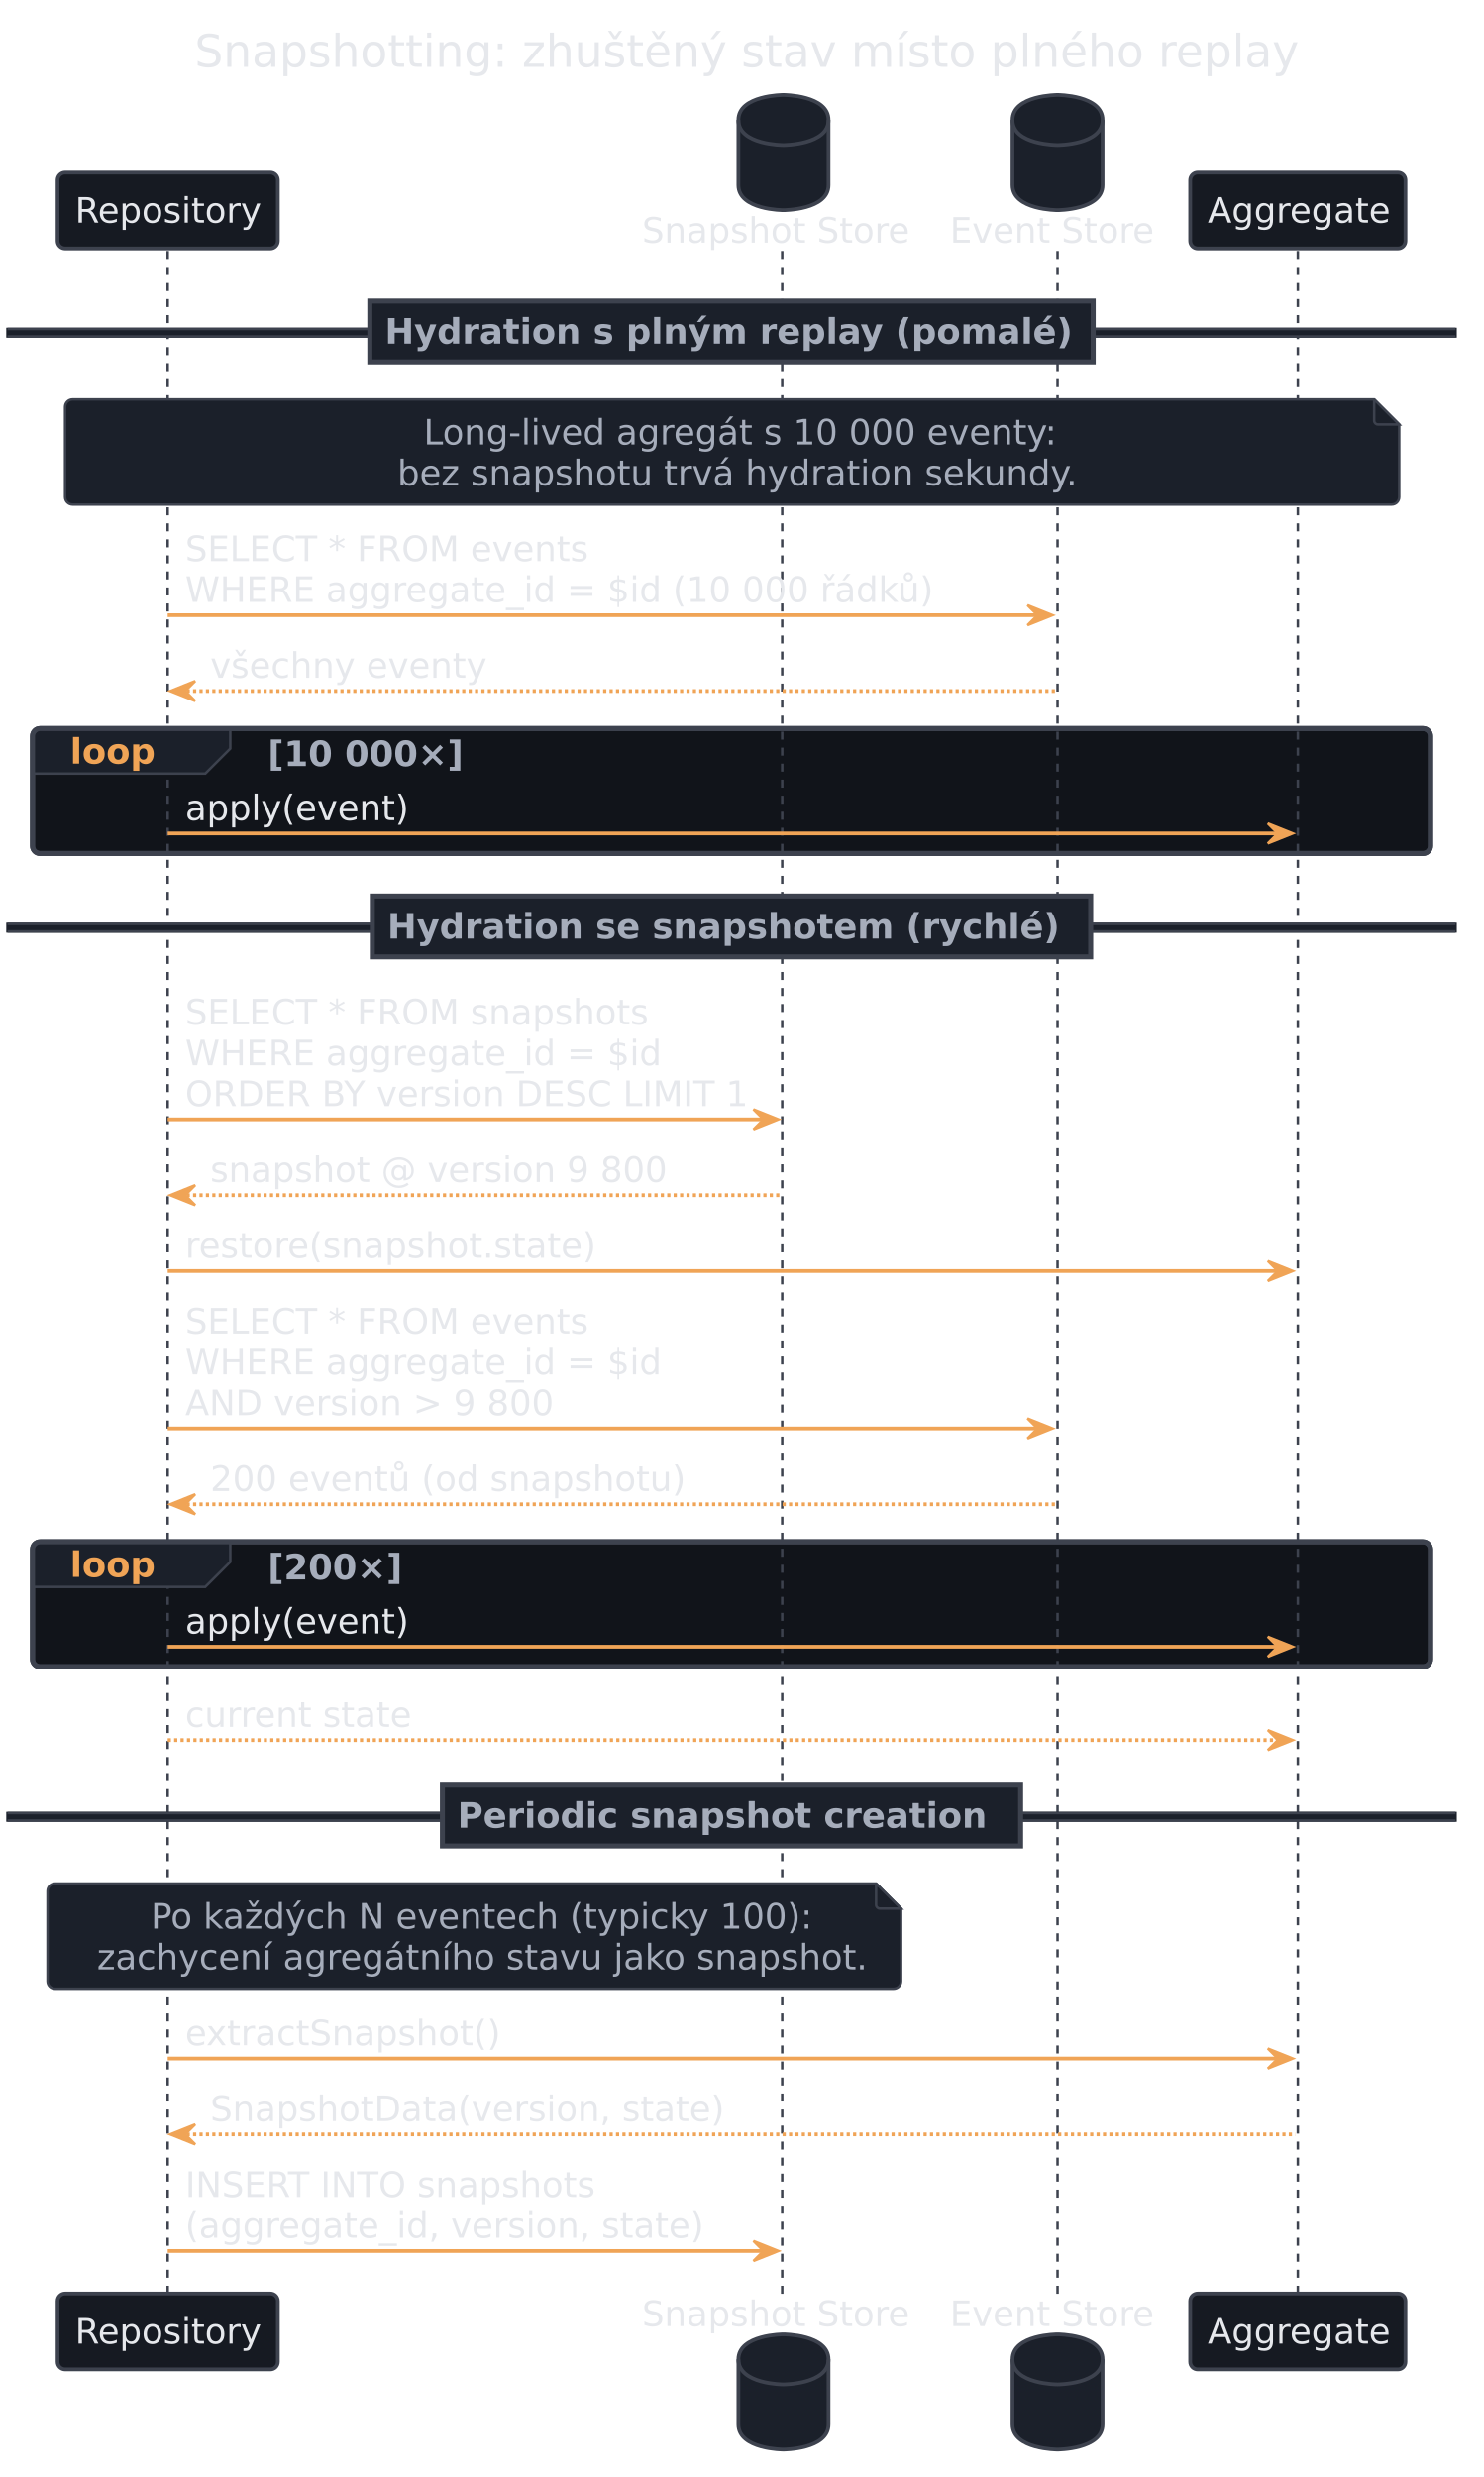
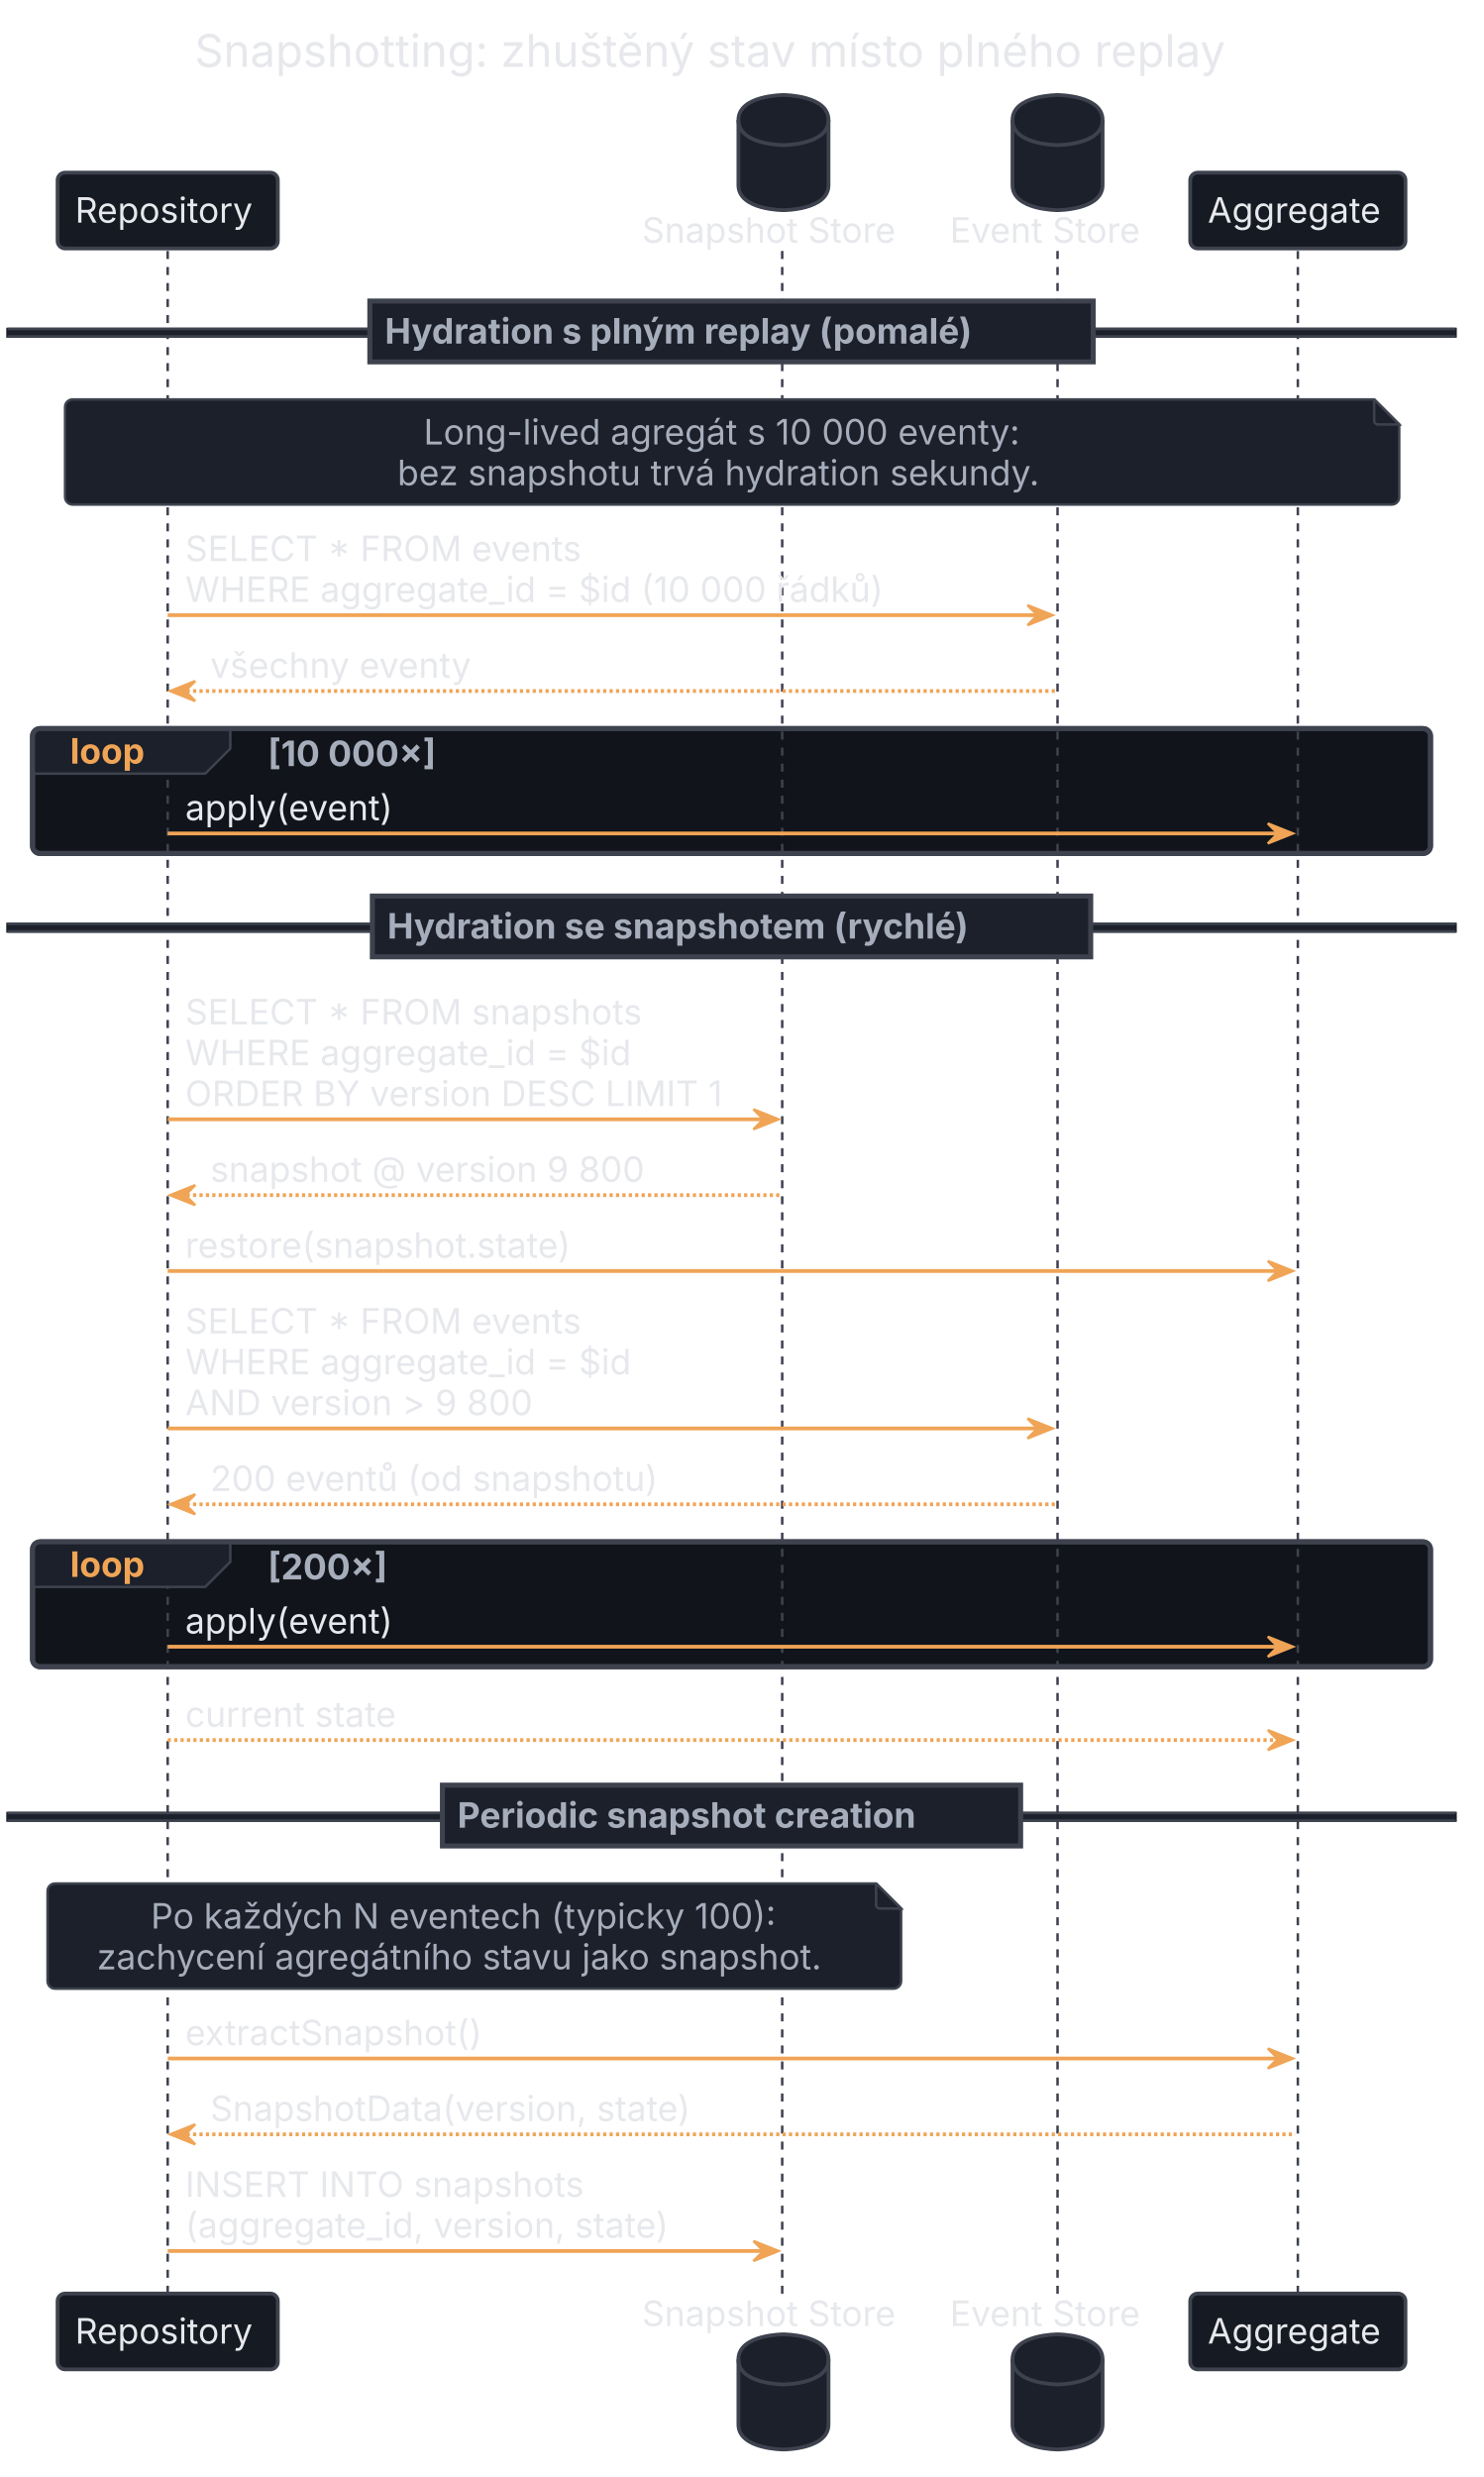
<svg xmlns="http://www.w3.org/2000/svg" contentScriptType="application/ecmascript" contentStyleType="text/css" height="1546.875px" preserveAspectRatio="none" style="width:926px;height:1546px;background:#11141A;" version="1.1" viewBox="0 0 926 1546" width="926.562px" zoomAndPan="magnify">
  <defs />
  <g>
-     <text fill="#E6E8EC" font-family="DejaVu Sans" font-size="28.125" lengthAdjust="spacingAndGlyphs" textLength="670.312" x="121.484" y="41.731">Snapshotting: zhuštěný stav místo plného replay</text>
+     <text fill="#E6E8EC" font-family="Inter, ui-sans-serif, system-ui, -apple-system, sans-serif" font-size="28.125" lengthAdjust="spacingAndGlyphs" textLength="670.312" x="121.484" y="41.731">Snapshotting: zhuštěný stav místo plného replay</text>
    <rect fill="#11141A" height="77.954" rx="4.688" ry="4.688" style="stroke: #3D424E; stroke-width: 3.125;" width="872.656" x="20.312" y="454.736" />
    <rect fill="#11141A" height="77.954" rx="4.688" ry="4.688" style="stroke: #3D424E; stroke-width: 3.125;" width="872.656" x="20.312" y="962.329" />
    <line style="stroke: #3D424E; stroke-width: 1.562; stroke-dasharray: 5.0,5.0;" x1="104.688" x2="104.688" y1="156.641" y2="1433.057" />
    <line style="stroke: #3D424E; stroke-width: 1.562; stroke-dasharray: 5.0,5.0;" x1="488.281" x2="488.281" y1="156.641" y2="1433.057" />
    <line style="stroke: #3D424E; stroke-width: 1.562; stroke-dasharray: 5.0,5.0;" x1="660.156" x2="660.156" y1="156.641" y2="1433.057" />
    <line style="stroke: #3D424E; stroke-width: 1.562; stroke-dasharray: 5.0,5.0;" x1="810.156" x2="810.156" y1="156.641" y2="1433.057" />
    <rect fill="#161A22" height="47.339" rx="4.688" ry="4.688" style="stroke: #3D424E; stroke-width: 2.344;" width="137.5" x="35.938" y="107.739" />
-     <text fill="#E6E8EC" font-family="DejaVu Sans" font-size="21.875" lengthAdjust="spacingAndGlyphs" textLength="115.625" x="46.875" y="138.982">Repository</text>
+     <text fill="#E6E8EC" font-family="Inter, ui-sans-serif, system-ui, -apple-system, sans-serif" font-size="21.875" lengthAdjust="spacingAndGlyphs" textLength="115.625" x="46.875" y="138.982">Repository</text>
    <rect fill="#161A22" height="47.339" rx="4.688" ry="4.688" style="stroke: #3D424E; stroke-width: 2.344;" width="137.5" x="35.938" y="1431.494" />
-     <text fill="#E6E8EC" font-family="DejaVu Sans" font-size="21.875" lengthAdjust="spacingAndGlyphs" textLength="115.625" x="46.875" y="1462.736">Repository</text>
-     <text fill="#E6E8EC" font-family="DejaVu Sans" font-size="21.875" lengthAdjust="spacingAndGlyphs" textLength="167.188" x="400.781" y="151.482">Snapshot Store</text>
+     <text fill="#E6E8EC" font-family="Inter, ui-sans-serif, system-ui, -apple-system, sans-serif" font-size="21.875" lengthAdjust="spacingAndGlyphs" textLength="115.625" x="46.875" y="1462.736">Repository</text>
+     <text fill="#E6E8EC" font-family="Inter, ui-sans-serif, system-ui, -apple-system, sans-serif" font-size="21.875" lengthAdjust="spacingAndGlyphs" textLength="167.188" x="400.781" y="151.482">Snapshot Store</text>
    <path d="M460.938,74.927 C460.938,59.302 489.062,59.302 489.062,59.302 C489.062,59.302 517.188,59.302 517.188,74.927 L517.188,115.552 C517.188,131.177 489.062,131.177 489.062,131.177 C489.062,131.177 460.938,131.177 460.938,115.552 L460.938,74.927 " fill="#1B202A" style="stroke: #3D424E; stroke-width: 2.344;" />
    <path d="M460.938,74.927 C460.938,90.552 489.062,90.552 489.062,90.552 C489.062,90.552 517.188,90.552 517.188,74.927 " fill="none" style="stroke: #3D424E; stroke-width: 2.344;" />
-     <text fill="#E6E8EC" font-family="DejaVu Sans" font-size="21.875" lengthAdjust="spacingAndGlyphs" textLength="167.188" x="400.781" y="1451.799">Snapshot Store</text>
+     <text fill="#E6E8EC" font-family="Inter, ui-sans-serif, system-ui, -apple-system, sans-serif" font-size="21.875" lengthAdjust="spacingAndGlyphs" textLength="167.188" x="400.781" y="1451.799">Snapshot Store</text>
    <path d="M460.938,1472.583 C460.938,1456.958 489.062,1456.958 489.062,1456.958 C489.062,1456.958 517.188,1456.958 517.188,1472.583 L517.188,1513.208 C517.188,1528.833 489.062,1528.833 489.062,1528.833 C489.062,1528.833 460.938,1528.833 460.938,1513.208 L460.938,1472.583 " fill="#1B202A" style="stroke: #3D424E; stroke-width: 2.344;" />
    <path d="M460.938,1472.583 C460.938,1488.208 489.062,1488.208 489.062,1488.208 C489.062,1488.208 517.188,1488.208 517.188,1472.583 " fill="none" style="stroke: #3D424E; stroke-width: 2.344;" />
-     <text fill="#E6E8EC" font-family="DejaVu Sans" font-size="21.875" lengthAdjust="spacingAndGlyphs" textLength="125" x="592.969" y="151.482">Event Store</text>
+     <text fill="#E6E8EC" font-family="Inter, ui-sans-serif, system-ui, -apple-system, sans-serif" font-size="21.875" lengthAdjust="spacingAndGlyphs" textLength="125" x="592.969" y="151.482">Event Store</text>
    <path d="M632.031,74.927 C632.031,59.302 660.156,59.302 660.156,59.302 C660.156,59.302 688.281,59.302 688.281,74.927 L688.281,115.552 C688.281,131.177 660.156,131.177 660.156,131.177 C660.156,131.177 632.031,131.177 632.031,115.552 L632.031,74.927 " fill="#1B202A" style="stroke: #3D424E; stroke-width: 2.344;" />
    <path d="M632.031,74.927 C632.031,90.552 660.156,90.552 660.156,90.552 C660.156,90.552 688.281,90.552 688.281,74.927 " fill="none" style="stroke: #3D424E; stroke-width: 2.344;" />
-     <text fill="#E6E8EC" font-family="DejaVu Sans" font-size="21.875" lengthAdjust="spacingAndGlyphs" textLength="125" x="592.969" y="1451.799">Event Store</text>
+     <text fill="#E6E8EC" font-family="Inter, ui-sans-serif, system-ui, -apple-system, sans-serif" font-size="21.875" lengthAdjust="spacingAndGlyphs" textLength="125" x="592.969" y="1451.799">Event Store</text>
    <path d="M632.031,1472.583 C632.031,1456.958 660.156,1456.958 660.156,1456.958 C660.156,1456.958 688.281,1456.958 688.281,1472.583 L688.281,1513.208 C688.281,1528.833 660.156,1528.833 660.156,1528.833 C660.156,1528.833 632.031,1528.833 632.031,1513.208 L632.031,1472.583 " fill="#1B202A" style="stroke: #3D424E; stroke-width: 2.344;" />
    <path d="M632.031,1472.583 C632.031,1488.208 660.156,1488.208 660.156,1488.208 C660.156,1488.208 688.281,1488.208 688.281,1472.583 " fill="none" style="stroke: #3D424E; stroke-width: 2.344;" />
    <rect fill="#161A22" height="47.339" rx="4.688" ry="4.688" style="stroke: #3D424E; stroke-width: 2.344;" width="134.375" x="742.969" y="107.739" />
-     <text fill="#E6E8EC" font-family="DejaVu Sans" font-size="21.875" lengthAdjust="spacingAndGlyphs" textLength="112.5" x="753.906" y="138.982">Aggregate</text>
+     <text fill="#E6E8EC" font-family="Inter, ui-sans-serif, system-ui, -apple-system, sans-serif" font-size="21.875" lengthAdjust="spacingAndGlyphs" textLength="112.5" x="753.906" y="138.982">Aggregate</text>
    <rect fill="#161A22" height="47.339" rx="4.688" ry="4.688" style="stroke: #3D424E; stroke-width: 2.344;" width="134.375" x="742.969" y="1431.494" />
-     <text fill="#E6E8EC" font-family="DejaVu Sans" font-size="21.875" lengthAdjust="spacingAndGlyphs" textLength="112.5" x="753.906" y="1462.736">Aggregate</text>
+     <text fill="#E6E8EC" font-family="Inter, ui-sans-serif, system-ui, -apple-system, sans-serif" font-size="21.875" lengthAdjust="spacingAndGlyphs" textLength="112.5" x="753.906" y="1462.736">Aggregate</text>
    <rect fill="#1B202A" height="4.688" style="stroke: #1B202A; stroke-width: 1.562;" width="903.906" x="4.688" y="205.31" />
    <line style="stroke: #3D424E; stroke-width: 1.562;" x1="4.688" x2="908.594" y1="205.31" y2="205.31" />
    <line style="stroke: #3D424E; stroke-width: 1.562;" x1="4.688" x2="908.594" y1="209.998" y2="209.998" />
    <rect fill="#1B202A" height="37.964" style="stroke: #3D424E; stroke-width: 3.125;" width="451.562" x="230.859" y="187.891" />
-     <text fill="#A6ADBB" font-family="DejaVu Sans" font-size="21.875" font-weight="bold" lengthAdjust="spacingAndGlyphs" textLength="421.875" x="240.234" y="214.446">Hydration s plným replay (pomalé)</text>
+     <text fill="#A6ADBB" font-family="Inter, ui-sans-serif, system-ui, -apple-system, sans-serif" font-size="21.875" font-weight="bold" lengthAdjust="spacingAndGlyphs" textLength="421.875" x="240.234" y="214.446">Hydration s plným replay (pomalé)</text>
    <path d="M40.625,253.98 L40.625,310.229 A4.688,4.688 0 0 0 45.312,314.917 L868.75,314.917 A4.688,4.688 0 0 0 873.438,310.229 L873.438,264.917 L857.812,249.292 L45.312,249.292 A4.688,4.688 0 0 0 40.625,253.98 " fill="#1B202A" style="stroke: #3D424E; stroke-width: 1.562;" />
    <path d="M857.812,249.292 L857.812,262.573 A2.344,2.344 0 0 0 860.156,264.917 L873.438,264.917 L857.812,249.292 " fill="#1B202A" style="stroke: #3D424E; stroke-width: 1.562;" />
-     <text fill="#A6ADBB" font-family="DejaVu Sans" font-size="21.875" lengthAdjust="spacingAndGlyphs" textLength="385.938" x="264.453" y="277.409">Long-lived agregát s 10 000 eventy:</text>
-     <text fill="#A6ADBB" font-family="DejaVu Sans" font-size="21.875" lengthAdjust="spacingAndGlyphs" textLength="418.75" x="248.047" y="302.873">bez snapshotu trvá hydration sekundy.</text>
+     <text fill="#A6ADBB" font-family="Inter, ui-sans-serif, system-ui, -apple-system, sans-serif" font-size="21.875" lengthAdjust="spacingAndGlyphs" textLength="385.938" x="264.453" y="277.409">Long-lived agregát s 10 000 eventy:</text>
+     <text fill="#A6ADBB" font-family="Inter, ui-sans-serif, system-ui, -apple-system, sans-serif" font-size="21.875" lengthAdjust="spacingAndGlyphs" textLength="418.75" x="248.047" y="302.873">bez snapshotu trvá hydration sekundy.</text>
    <polygon fill="#F0A456" points="641.406,377.71,657.031,383.96,641.406,390.21,647.656,383.96" style="stroke: #F0A456; stroke-width: 1.562;" />
    <line style="stroke: #F0A456; stroke-width: 2.344;" x1="104.688" x2="650.781" y1="383.96" y2="383.96" />
-     <text fill="#E6E8EC" font-family="DejaVu Sans" font-size="21.875" lengthAdjust="spacingAndGlyphs" textLength="250" x="115.625" y="350.212">SELECT * FROM events</text>
-     <text fill="#E6E8EC" font-family="DejaVu Sans" font-size="21.875" lengthAdjust="spacingAndGlyphs" textLength="456.25" x="115.625" y="375.676">WHERE aggregate_id = $id (10 000 řádků)</text>
+     <text fill="#E6E8EC" font-family="Inter, ui-sans-serif, system-ui, -apple-system, sans-serif" font-size="21.875" lengthAdjust="spacingAndGlyphs" textLength="250" x="115.625" y="350.212">SELECT * FROM events</text>
+     <text fill="#E6E8EC" font-family="Inter, ui-sans-serif, system-ui, -apple-system, sans-serif" font-size="21.875" lengthAdjust="spacingAndGlyphs" textLength="456.25" x="115.625" y="375.676">WHERE aggregate_id = $id (10 000 řádků)</text>
    <polygon fill="#F0A456" points="121.875,425.049,106.25,431.299,121.875,437.549,115.625,431.299" style="stroke: #F0A456; stroke-width: 1.562;" />
    <line style="stroke: #F0A456; stroke-width: 2.344; stroke-dasharray: 2.0,2.0;" x1="112.5" x2="658.594" y1="431.299" y2="431.299" />
-     <text fill="#E6E8EC" font-family="DejaVu Sans" font-size="21.875" lengthAdjust="spacingAndGlyphs" textLength="167.188" x="131.25" y="423.015">všechny eventy</text>
+     <text fill="#E6E8EC" font-family="Inter, ui-sans-serif, system-ui, -apple-system, sans-serif" font-size="21.875" lengthAdjust="spacingAndGlyphs" textLength="167.188" x="131.25" y="423.015">všechny eventy</text>
    <path d="M25,454.736 L143.75,454.736 L143.75,467.236 L128.125,482.861 L20.312,482.861 L20.312,459.424 " fill="#1B202A" style="stroke: #3D424E; stroke-width: 1.562;" />
    <rect fill="none" height="77.954" rx="4.688" ry="4.688" style="stroke: #3D424E; stroke-width: 3.125;" width="872.656" x="20.312" y="454.736" />
-     <text fill="#F0A456" font-family="DejaVu Sans" font-size="21.875" font-weight="bold" lengthAdjust="spacingAndGlyphs" textLength="53.125" x="43.75" y="476.604">loop</text>
-     <text fill="#A6ADBB" font-family="DejaVu Sans" font-size="21.875" font-weight="bold" lengthAdjust="spacingAndGlyphs" textLength="123.438" x="167.188" y="478.166">[10 000×]</text>
+     <text fill="#F0A456" font-family="Inter, ui-sans-serif, system-ui, -apple-system, sans-serif" font-size="21.875" font-weight="bold" lengthAdjust="spacingAndGlyphs" textLength="53.125" x="43.75" y="476.604">loop</text>
+     <text fill="#A6ADBB" font-family="Inter, ui-sans-serif, system-ui, -apple-system, sans-serif" font-size="21.875" font-weight="bold" lengthAdjust="spacingAndGlyphs" textLength="123.438" x="167.188" y="478.166">[10 000×]</text>
    <polygon fill="#F0A456" points="791.406,513.94,807.031,520.19,791.406,526.44,797.656,520.19" style="stroke: #F0A456; stroke-width: 1.562;" />
    <line style="stroke: #F0A456; stroke-width: 2.344;" x1="104.688" x2="800.781" y1="520.19" y2="520.19" />
-     <text fill="#E6E8EC" font-family="DejaVu Sans" font-size="21.875" lengthAdjust="spacingAndGlyphs" textLength="132.812" x="115.625" y="511.906">apply(event)</text>
+     <text fill="#E6E8EC" font-family="Inter, ui-sans-serif, system-ui, -apple-system, sans-serif" font-size="21.875" lengthAdjust="spacingAndGlyphs" textLength="132.812" x="115.625" y="511.906">apply(event)</text>
    <rect fill="#1B202A" height="4.688" style="stroke: #1B202A; stroke-width: 1.562;" width="903.906" x="4.688" y="576.672" />
    <line style="stroke: #3D424E; stroke-width: 1.562;" x1="4.688" x2="908.594" y1="576.672" y2="576.672" />
    <line style="stroke: #3D424E; stroke-width: 1.562;" x1="4.688" x2="908.594" y1="581.36" y2="581.36" />
    <rect fill="#1B202A" height="37.964" style="stroke: #3D424E; stroke-width: 3.125;" width="448.438" x="232.422" y="559.253" />
-     <text fill="#A6ADBB" font-family="DejaVu Sans" font-size="21.875" font-weight="bold" lengthAdjust="spacingAndGlyphs" textLength="418.75" x="241.797" y="585.808">Hydration se snapshotem (rychlé)</text>
+     <text fill="#A6ADBB" font-family="Inter, ui-sans-serif, system-ui, -apple-system, sans-serif" font-size="21.875" font-weight="bold" lengthAdjust="spacingAndGlyphs" textLength="418.75" x="241.797" y="585.808">Hydration se snapshotem (rychlé)</text>
    <polygon fill="#F0A456" points="470.312,692.358,485.938,698.608,470.312,704.858,476.562,698.608" style="stroke: #F0A456; stroke-width: 1.562;" />
    <line style="stroke: #F0A456; stroke-width: 2.344;" x1="104.688" x2="479.688" y1="698.608" y2="698.608" />
-     <text fill="#E6E8EC" font-family="DejaVu Sans" font-size="21.875" lengthAdjust="spacingAndGlyphs" textLength="290.625" x="115.625" y="639.397">SELECT * FROM snapshots</text>
-     <text fill="#E6E8EC" font-family="DejaVu Sans" font-size="21.875" lengthAdjust="spacingAndGlyphs" textLength="290.625" x="115.625" y="664.861">WHERE aggregate_id = $id</text>
-     <text fill="#E6E8EC" font-family="DejaVu Sans" font-size="21.875" lengthAdjust="spacingAndGlyphs" textLength="346.875" x="115.625" y="690.324">ORDER BY version DESC LIMIT 1</text>
+     <text fill="#E6E8EC" font-family="Inter, ui-sans-serif, system-ui, -apple-system, sans-serif" font-size="21.875" lengthAdjust="spacingAndGlyphs" textLength="290.625" x="115.625" y="639.397">SELECT * FROM snapshots</text>
+     <text fill="#E6E8EC" font-family="Inter, ui-sans-serif, system-ui, -apple-system, sans-serif" font-size="21.875" lengthAdjust="spacingAndGlyphs" textLength="290.625" x="115.625" y="664.861">WHERE aggregate_id = $id</text>
+     <text fill="#E6E8EC" font-family="Inter, ui-sans-serif, system-ui, -apple-system, sans-serif" font-size="21.875" lengthAdjust="spacingAndGlyphs" textLength="346.875" x="115.625" y="690.324">ORDER BY version DESC LIMIT 1</text>
    <polygon fill="#F0A456" points="121.875,739.697,106.25,745.947,121.875,752.197,115.625,745.947" style="stroke: #F0A456; stroke-width: 1.562;" />
    <line style="stroke: #F0A456; stroke-width: 2.344; stroke-dasharray: 2.0,2.0;" x1="112.5" x2="487.5" y1="745.947" y2="745.947" />
-     <text fill="#E6E8EC" font-family="DejaVu Sans" font-size="21.875" lengthAdjust="spacingAndGlyphs" textLength="282.812" x="131.25" y="737.663">snapshot @ version 9 800</text>
+     <text fill="#E6E8EC" font-family="Inter, ui-sans-serif, system-ui, -apple-system, sans-serif" font-size="21.875" lengthAdjust="spacingAndGlyphs" textLength="282.812" x="131.25" y="737.663">snapshot @ version 9 800</text>
    <polygon fill="#F0A456" points="791.406,787.036,807.031,793.286,791.406,799.536,797.656,793.286" style="stroke: #F0A456; stroke-width: 1.562;" />
    <line style="stroke: #F0A456; stroke-width: 2.344;" x1="104.688" x2="800.781" y1="793.286" y2="793.286" />
-     <text fill="#E6E8EC" font-family="DejaVu Sans" font-size="21.875" lengthAdjust="spacingAndGlyphs" textLength="256.25" x="115.625" y="785.002">restore(snapshot.state)</text>
+     <text fill="#E6E8EC" font-family="Inter, ui-sans-serif, system-ui, -apple-system, sans-serif" font-size="21.875" lengthAdjust="spacingAndGlyphs" textLength="256.25" x="115.625" y="785.002">restore(snapshot.state)</text>
    <polygon fill="#F0A456" points="641.406,885.303,657.031,891.553,641.406,897.803,647.656,891.553" style="stroke: #F0A456; stroke-width: 1.562;" />
    <line style="stroke: #F0A456; stroke-width: 2.344;" x1="104.688" x2="650.781" y1="891.553" y2="891.553" />
-     <text fill="#E6E8EC" font-family="DejaVu Sans" font-size="21.875" lengthAdjust="spacingAndGlyphs" textLength="250" x="115.625" y="832.341">SELECT * FROM events</text>
-     <text fill="#E6E8EC" font-family="DejaVu Sans" font-size="21.875" lengthAdjust="spacingAndGlyphs" textLength="290.625" x="115.625" y="857.805">WHERE aggregate_id = $id</text>
-     <text fill="#E6E8EC" font-family="DejaVu Sans" font-size="21.875" lengthAdjust="spacingAndGlyphs" textLength="225" x="115.625" y="883.269">AND version &gt; 9 800</text>
+     <text fill="#E6E8EC" font-family="Inter, ui-sans-serif, system-ui, -apple-system, sans-serif" font-size="21.875" lengthAdjust="spacingAndGlyphs" textLength="250" x="115.625" y="832.341">SELECT * FROM events</text>
+     <text fill="#E6E8EC" font-family="Inter, ui-sans-serif, system-ui, -apple-system, sans-serif" font-size="21.875" lengthAdjust="spacingAndGlyphs" textLength="290.625" x="115.625" y="857.805">WHERE aggregate_id = $id</text>
+     <text fill="#E6E8EC" font-family="Inter, ui-sans-serif, system-ui, -apple-system, sans-serif" font-size="21.875" lengthAdjust="spacingAndGlyphs" textLength="225" x="115.625" y="883.269">AND version &gt; 9 800</text>
    <polygon fill="#F0A456" points="121.875,932.642,106.25,938.892,121.875,945.142,115.625,938.892" style="stroke: #F0A456; stroke-width: 1.562;" />
    <line style="stroke: #F0A456; stroke-width: 2.344; stroke-dasharray: 2.0,2.0;" x1="112.5" x2="658.594" y1="938.892" y2="938.892" />
-     <text fill="#E6E8EC" font-family="DejaVu Sans" font-size="21.875" lengthAdjust="spacingAndGlyphs" textLength="295.312" x="131.25" y="930.608">200 eventů (od snapshotu)</text>
+     <text fill="#E6E8EC" font-family="Inter, ui-sans-serif, system-ui, -apple-system, sans-serif" font-size="21.875" lengthAdjust="spacingAndGlyphs" textLength="295.312" x="131.25" y="930.608">200 eventů (od snapshotu)</text>
    <path d="M25,962.329 L143.75,962.329 L143.75,974.829 L128.125,990.454 L20.312,990.454 L20.312,967.017 " fill="#1B202A" style="stroke: #3D424E; stroke-width: 1.562;" />
    <rect fill="none" height="77.954" rx="4.688" ry="4.688" style="stroke: #3D424E; stroke-width: 3.125;" width="872.656" x="20.312" y="962.329" />
-     <text fill="#F0A456" font-family="DejaVu Sans" font-size="21.875" font-weight="bold" lengthAdjust="spacingAndGlyphs" textLength="53.125" x="43.75" y="984.197">loop</text>
-     <text fill="#A6ADBB" font-family="DejaVu Sans" font-size="21.875" font-weight="bold" lengthAdjust="spacingAndGlyphs" textLength="84.375" x="167.188" y="985.759">[200×]</text>
+     <text fill="#F0A456" font-family="Inter, ui-sans-serif, system-ui, -apple-system, sans-serif" font-size="21.875" font-weight="bold" lengthAdjust="spacingAndGlyphs" textLength="53.125" x="43.75" y="984.197">loop</text>
+     <text fill="#A6ADBB" font-family="Inter, ui-sans-serif, system-ui, -apple-system, sans-serif" font-size="21.875" font-weight="bold" lengthAdjust="spacingAndGlyphs" textLength="84.375" x="167.188" y="985.759">[200×]</text>
    <polygon fill="#F0A456" points="791.406,1021.533,807.031,1027.783,791.406,1034.033,797.656,1027.783" style="stroke: #F0A456; stroke-width: 1.562;" />
    <line style="stroke: #F0A456; stroke-width: 2.344;" x1="104.688" x2="800.781" y1="1027.783" y2="1027.783" />
-     <text fill="#E6E8EC" font-family="DejaVu Sans" font-size="21.875" lengthAdjust="spacingAndGlyphs" textLength="132.812" x="115.625" y="1019.499">apply(event)</text>
+     <text fill="#E6E8EC" font-family="Inter, ui-sans-serif, system-ui, -apple-system, sans-serif" font-size="21.875" lengthAdjust="spacingAndGlyphs" textLength="132.812" x="115.625" y="1019.499">apply(event)</text>
    <polygon fill="#F0A456" points="791.406,1079.81,807.031,1086.06,791.406,1092.31,797.656,1086.06" style="stroke: #F0A456; stroke-width: 1.562;" />
    <line style="stroke: #F0A456; stroke-width: 2.344; stroke-dasharray: 2.0,2.0;" x1="104.688" x2="800.781" y1="1086.06" y2="1086.06" />
-     <text fill="#E6E8EC" font-family="DejaVu Sans" font-size="21.875" lengthAdjust="spacingAndGlyphs" textLength="139.062" x="115.625" y="1077.776">current state</text>
+     <text fill="#E6E8EC" font-family="Inter, ui-sans-serif, system-ui, -apple-system, sans-serif" font-size="21.875" lengthAdjust="spacingAndGlyphs" textLength="139.062" x="115.625" y="1077.776">current state</text>
    <rect fill="#1B202A" height="4.688" style="stroke: #1B202A; stroke-width: 1.562;" width="903.906" x="4.688" y="1131.604" />
    <line style="stroke: #3D424E; stroke-width: 1.562;" x1="4.688" x2="908.594" y1="1131.604" y2="1131.604" />
    <line style="stroke: #3D424E; stroke-width: 1.562;" x1="4.688" x2="908.594" y1="1136.292" y2="1136.292" />
    <rect fill="#1B202A" height="37.964" style="stroke: #3D424E; stroke-width: 3.125;" width="360.938" x="276.172" y="1114.185" />
-     <text fill="#A6ADBB" font-family="DejaVu Sans" font-size="21.875" font-weight="bold" lengthAdjust="spacingAndGlyphs" textLength="331.25" x="285.547" y="1140.739">Periodic snapshot creation</text>
+     <text fill="#A6ADBB" font-family="Inter, ui-sans-serif, system-ui, -apple-system, sans-serif" font-size="21.875" font-weight="bold" lengthAdjust="spacingAndGlyphs" textLength="331.25" x="285.547" y="1140.739">Periodic snapshot creation</text>
    <path d="M29.688,1180.273 L29.688,1236.523 A4.688,4.688 0 0 0 34.375,1241.211 L557.812,1241.211 A4.688,4.688 0 0 0 562.5,1236.523 L562.5,1191.211 L546.875,1175.586 L34.375,1175.586 A4.688,4.688 0 0 0 29.688,1180.273 " fill="#1B202A" style="stroke: #3D424E; stroke-width: 1.562;" />
    <path d="M546.875,1175.586 L546.875,1188.867 A2.344,2.344 0 0 0 549.219,1191.211 L562.5,1191.211 L546.875,1175.586 " fill="#1B202A" style="stroke: #3D424E; stroke-width: 1.562;" />
-     <text fill="#A6ADBB" font-family="DejaVu Sans" font-size="21.875" lengthAdjust="spacingAndGlyphs" textLength="404.688" x="94.141" y="1203.703">Po každých N eventech (typicky 100):</text>
-     <text fill="#A6ADBB" font-family="DejaVu Sans" font-size="21.875" lengthAdjust="spacingAndGlyphs" textLength="471.875" x="60.547" y="1229.167">zachycení agregátního stavu jako snapshot.</text>
+     <text fill="#A6ADBB" font-family="Inter, ui-sans-serif, system-ui, -apple-system, sans-serif" font-size="21.875" lengthAdjust="spacingAndGlyphs" textLength="404.688" x="94.141" y="1203.703">Po každých N eventech (typicky 100):</text>
+     <text fill="#A6ADBB" font-family="Inter, ui-sans-serif, system-ui, -apple-system, sans-serif" font-size="21.875" lengthAdjust="spacingAndGlyphs" textLength="471.875" x="60.547" y="1229.167">zachycení agregátního stavu jako snapshot.</text>
    <polygon fill="#F0A456" points="791.406,1278.54,807.031,1284.79,791.406,1291.04,797.656,1284.79" style="stroke: #F0A456; stroke-width: 1.562;" />
    <line style="stroke: #F0A456; stroke-width: 2.344;" x1="104.688" x2="800.781" y1="1284.79" y2="1284.79" />
-     <text fill="#E6E8EC" font-family="DejaVu Sans" font-size="21.875" lengthAdjust="spacingAndGlyphs" textLength="192.188" x="115.625" y="1276.506">extractSnapshot()</text>
+     <text fill="#E6E8EC" font-family="Inter, ui-sans-serif, system-ui, -apple-system, sans-serif" font-size="21.875" lengthAdjust="spacingAndGlyphs" textLength="192.188" x="115.625" y="1276.506">extractSnapshot()</text>
    <polygon fill="#F0A456" points="121.875,1325.879,106.25,1332.129,121.875,1338.379,115.625,1332.129" style="stroke: #F0A456; stroke-width: 1.562;" />
    <line style="stroke: #F0A456; stroke-width: 2.344; stroke-dasharray: 2.0,2.0;" x1="112.5" x2="808.594" y1="1332.129" y2="1332.129" />
-     <text fill="#E6E8EC" font-family="DejaVu Sans" font-size="21.875" lengthAdjust="spacingAndGlyphs" textLength="314.062" x="131.25" y="1323.845">SnapshotData(version, state)</text>
+     <text fill="#E6E8EC" font-family="Inter, ui-sans-serif, system-ui, -apple-system, sans-serif" font-size="21.875" lengthAdjust="spacingAndGlyphs" textLength="314.062" x="131.25" y="1323.845">SnapshotData(version, state)</text>
    <polygon fill="#F0A456" points="470.312,1398.682,485.938,1404.932,470.312,1411.182,476.562,1404.932" style="stroke: #F0A456; stroke-width: 1.562;" />
    <line style="stroke: #F0A456; stroke-width: 2.344;" x1="104.688" x2="479.688" y1="1404.932" y2="1404.932" />
-     <text fill="#E6E8EC" font-family="DejaVu Sans" font-size="21.875" lengthAdjust="spacingAndGlyphs" textLength="256.25" x="115.625" y="1371.184">INSERT INTO snapshots</text>
-     <text fill="#E6E8EC" font-family="DejaVu Sans" font-size="21.875" lengthAdjust="spacingAndGlyphs" textLength="314.062" x="115.625" y="1396.648">(aggregate_id, version, state)</text>
+     <text fill="#E6E8EC" font-family="Inter, ui-sans-serif, system-ui, -apple-system, sans-serif" font-size="21.875" lengthAdjust="spacingAndGlyphs" textLength="256.25" x="115.625" y="1371.184">INSERT INTO snapshots</text>
+     <text fill="#E6E8EC" font-family="Inter, ui-sans-serif, system-ui, -apple-system, sans-serif" font-size="21.875" lengthAdjust="spacingAndGlyphs" textLength="314.062" x="115.625" y="1396.648">(aggregate_id, version, state)</text>
  </g>
</svg>
